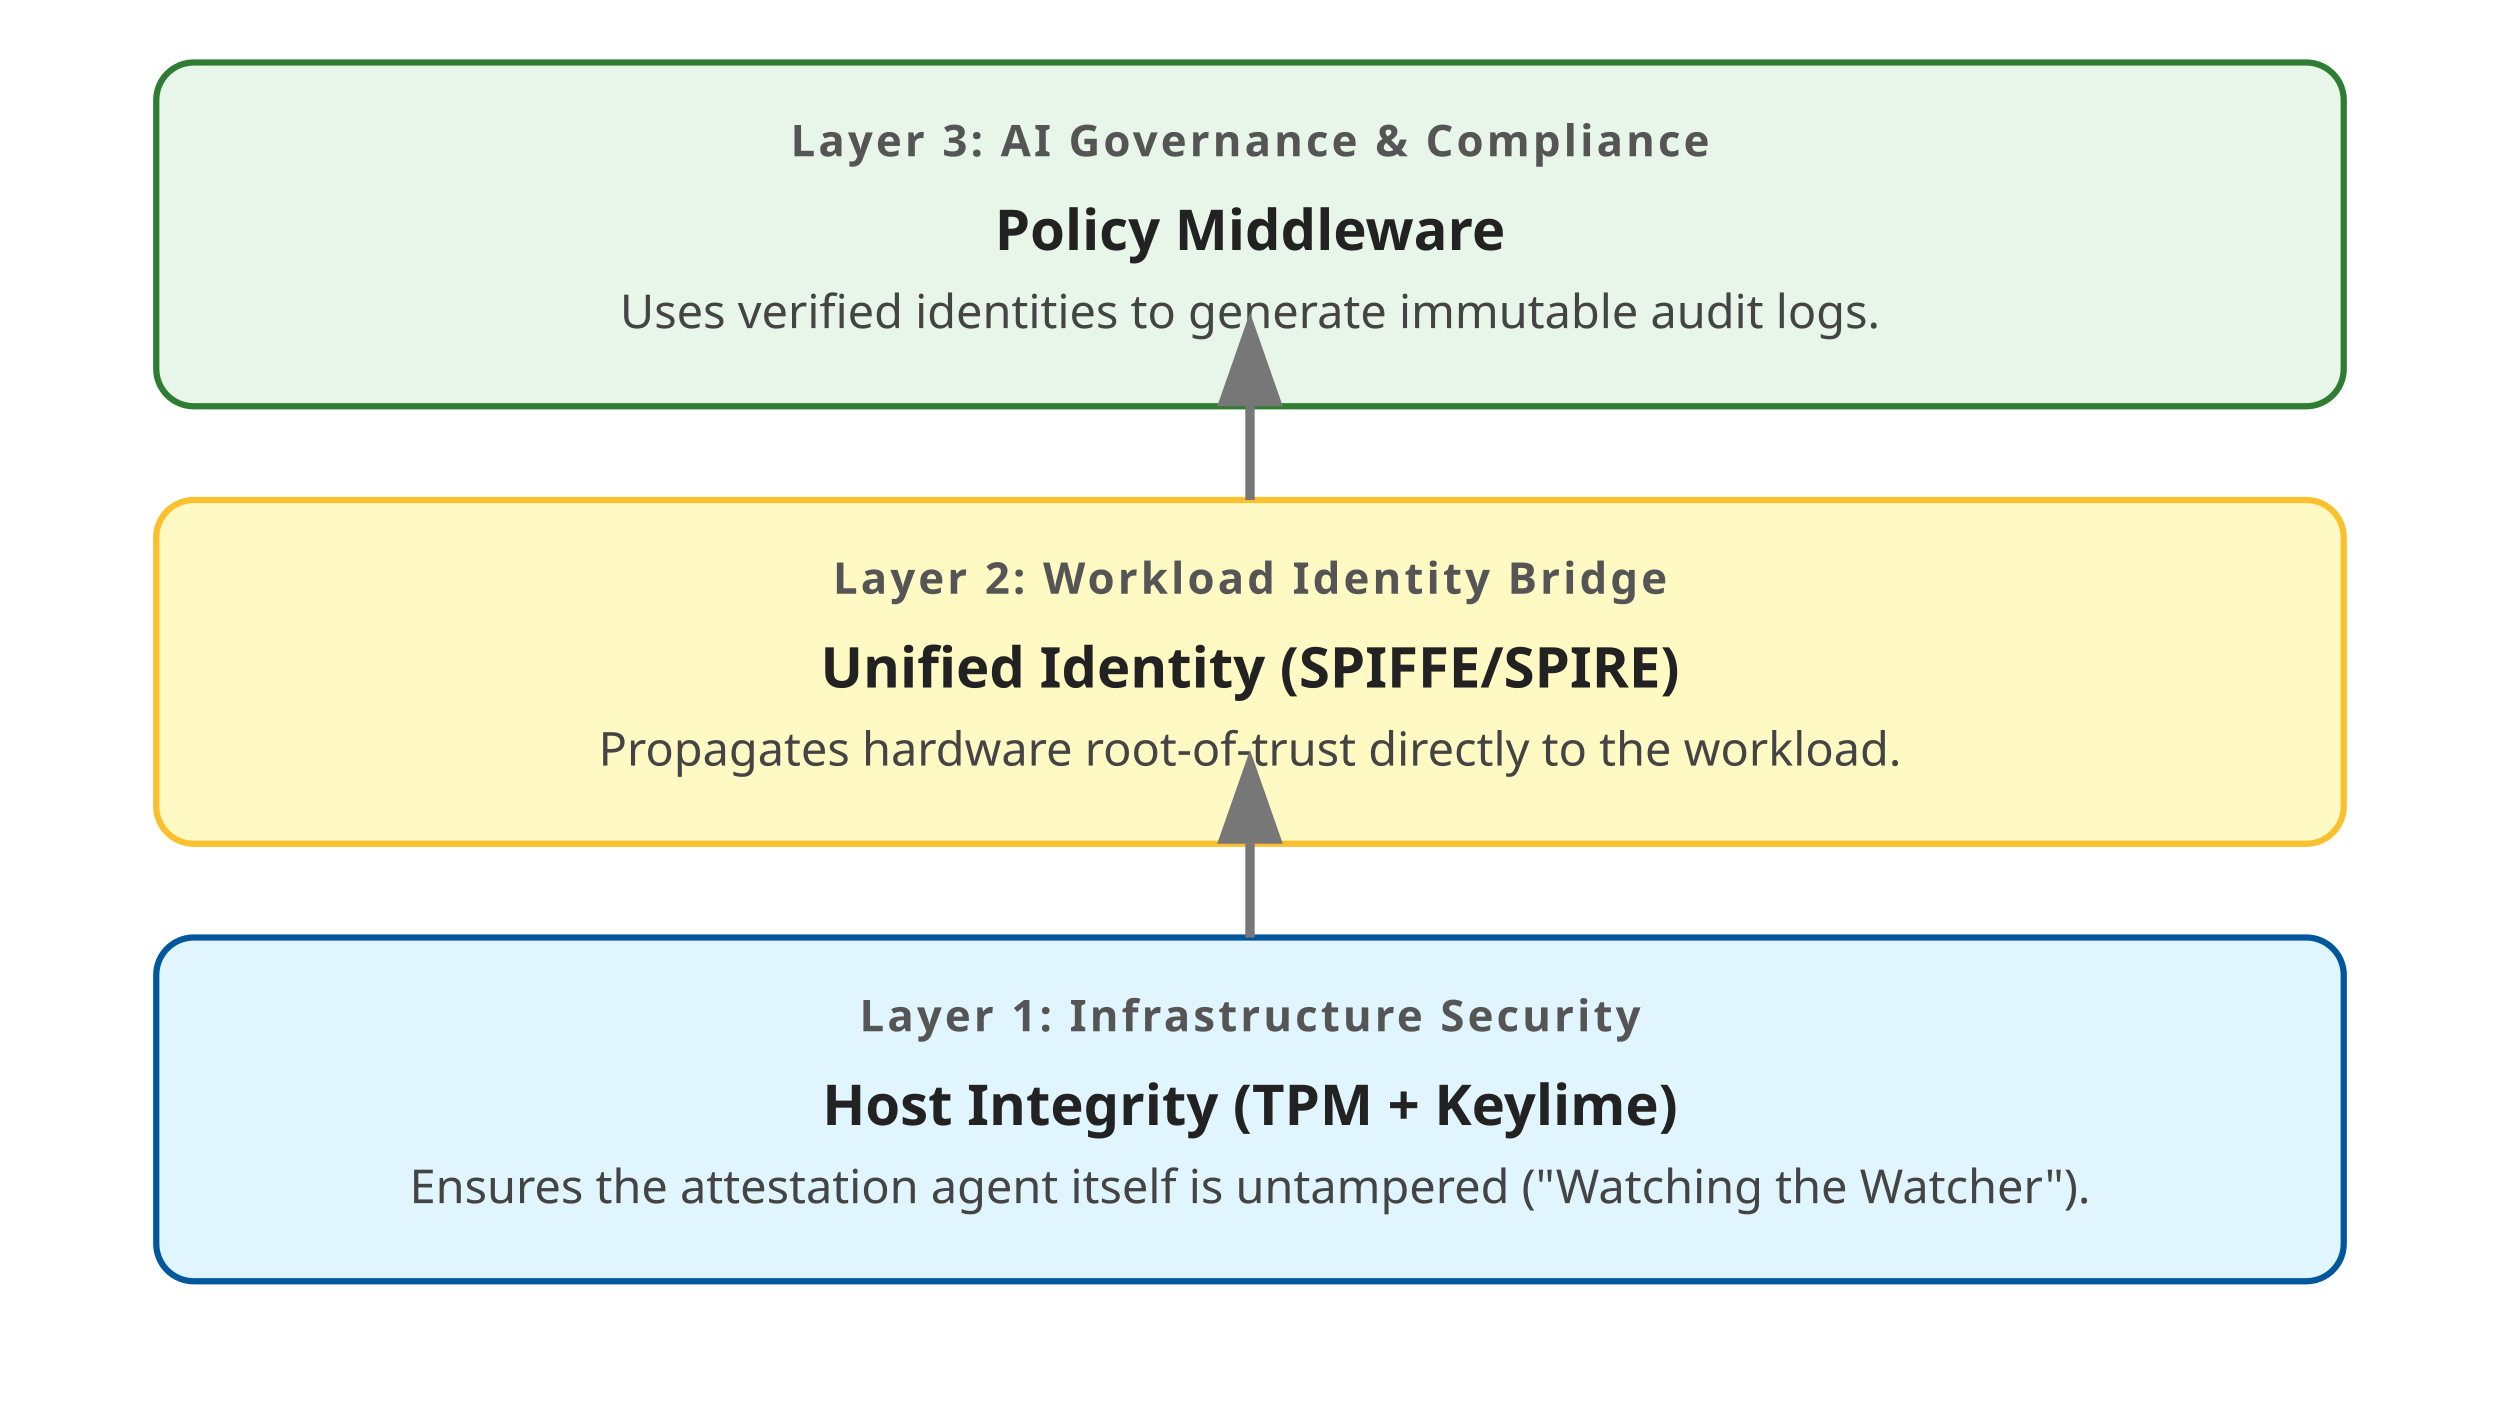
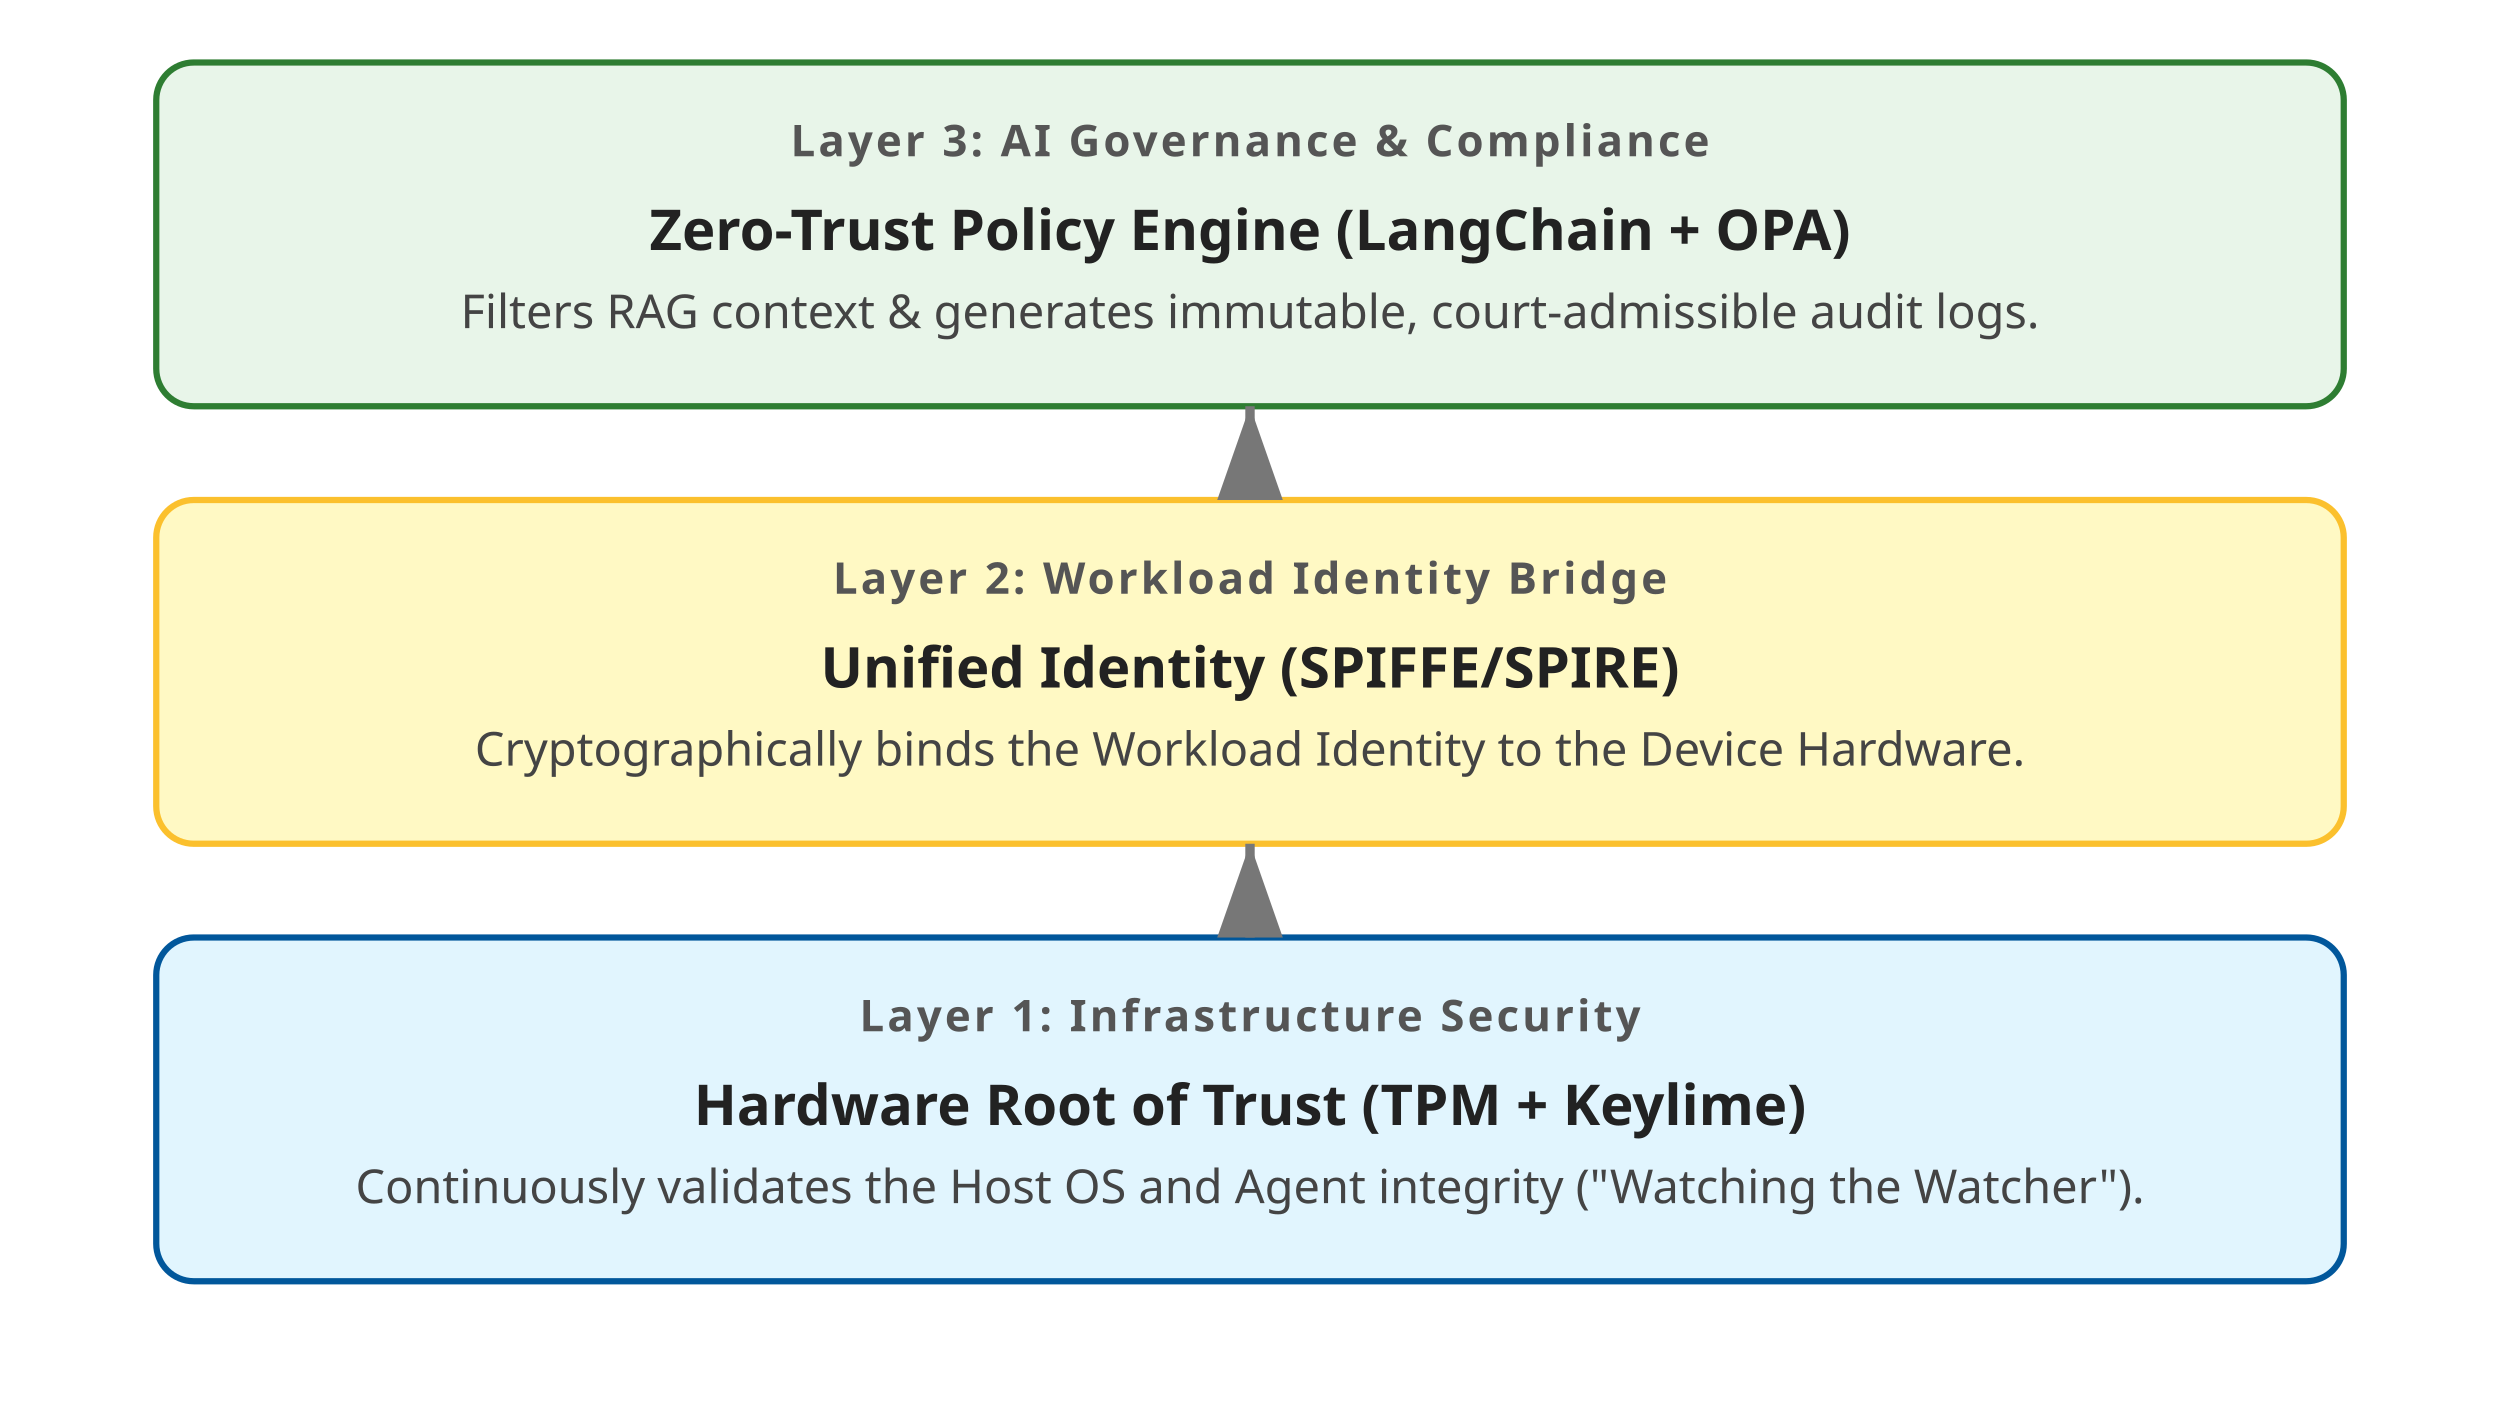
<svg xmlns="http://www.w3.org/2000/svg" viewBox="0 0 800 450">
  <style>
    /* Centered Title Style */
    .layer-title { font-family: sans-serif; font-size: 14px; font-weight: bold; fill: #555; letter-spacing: 1px; text-transform: uppercase; }
    .mechanism { font-family: sans-serif; font-size: 18px; font-weight: 800; fill: #222; }
    .value-prop { font-family: sans-serif; font-size: 15px; fill: #444; }
    .arrow { stroke: #777; stroke-width: 3; marker-end: url(#arrowhead); }
  </style>
  <defs>
-     <marker id="arrowhead" markerWidth="10" markerHeight="7" refX="0" refY="3.5" orient="auto">
+     <marker id="arrowhead" markerWidth="10" markerHeight="7" refX="10" refY="3.5" orient="auto">
      <polygon points="0 0, 10 3.5, 0 7" fill="#777" />
    </marker>
  </defs>
  <rect x="50" y="20" width="700" height="110" rx="12" fill="#e8f5e9" stroke="#2e7d32" stroke-width="2" />
  <text x="400" y="50" text-anchor="middle" class="layer-title">Layer 3: AI Governance &amp; Compliance</text>
-   <text x="400" y="80" text-anchor="middle" class="mechanism">Policy Middleware</text>
-   <text x="400" y="105" text-anchor="middle" class="value-prop">Uses verified identities to generate immutable audit logs.</text>
+   <text x="400" y="80" text-anchor="middle" class="mechanism">Zero-Trust Policy Engine (LangChain + OPA)</text>
+   <text x="400" y="105" text-anchor="middle" class="value-prop">Filters RAG context &amp; generates immutable, court-admissible audit logs.</text>
  <rect x="50" y="160" width="700" height="110" rx="12" fill="#fff9c4" stroke="#fbc02d" stroke-width="2" />
  <text x="400" y="190" text-anchor="middle" class="layer-title">Layer 2: Workload Identity Bridge</text>
  <text x="400" y="220" text-anchor="middle" class="mechanism">Unified Identity (SPIFFE/SPIRE)</text>
-   <text x="400" y="245" text-anchor="middle" class="value-prop">Propagates hardware root-of-trust directly to the workload.</text>
+   <text x="400" y="245" text-anchor="middle" class="value-prop">Cryptographically binds the Workload Identity to the Device Hardware.</text>
  <rect x="50" y="300" width="700" height="110" rx="12" fill="#e1f5fe" stroke="#01579b" stroke-width="2" />
  <text x="400" y="330" text-anchor="middle" class="layer-title">Layer 1: Infrastructure Security</text>
-   <text x="400" y="360" text-anchor="middle" class="mechanism">Host Integrity (TPM + Keylime)</text>
-   <text x="400" y="385" text-anchor="middle" class="value-prop">Ensures the attestation agent itself is untampered ("Watching the Watcher").</text>
+   <text x="400" y="360" text-anchor="middle" class="mechanism">Hardware Root of Trust (TPM + Keylime)</text>
+   <text x="400" y="385" text-anchor="middle" class="value-prop">Continuously validates the Host OS and Agent integrity ("Watching the Watcher").</text>
  <line x1="400" y1="300" x2="400" y2="270" class="arrow" />
  <line x1="400" y1="160" x2="400" y2="130" class="arrow" />
</svg>
